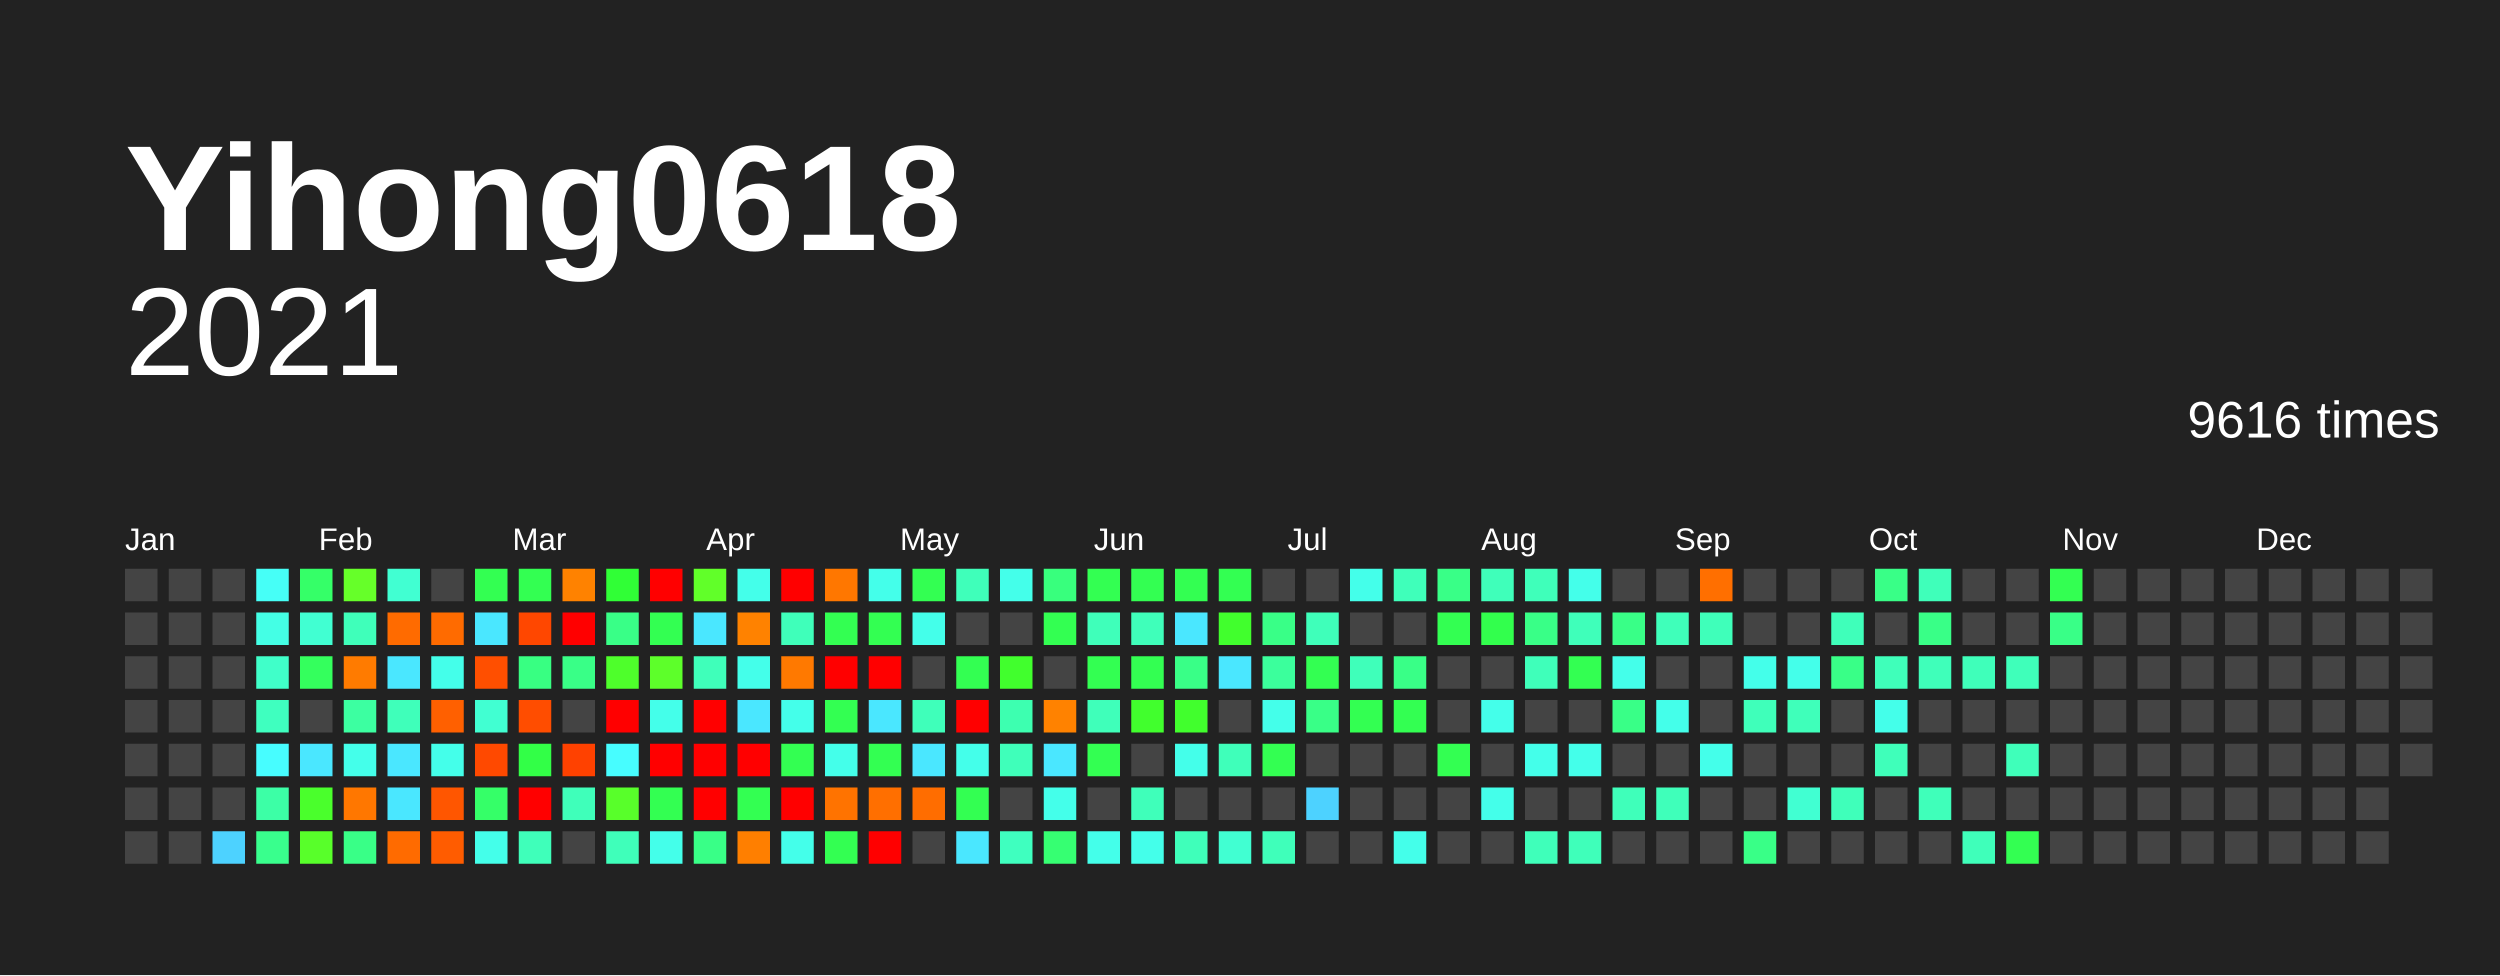
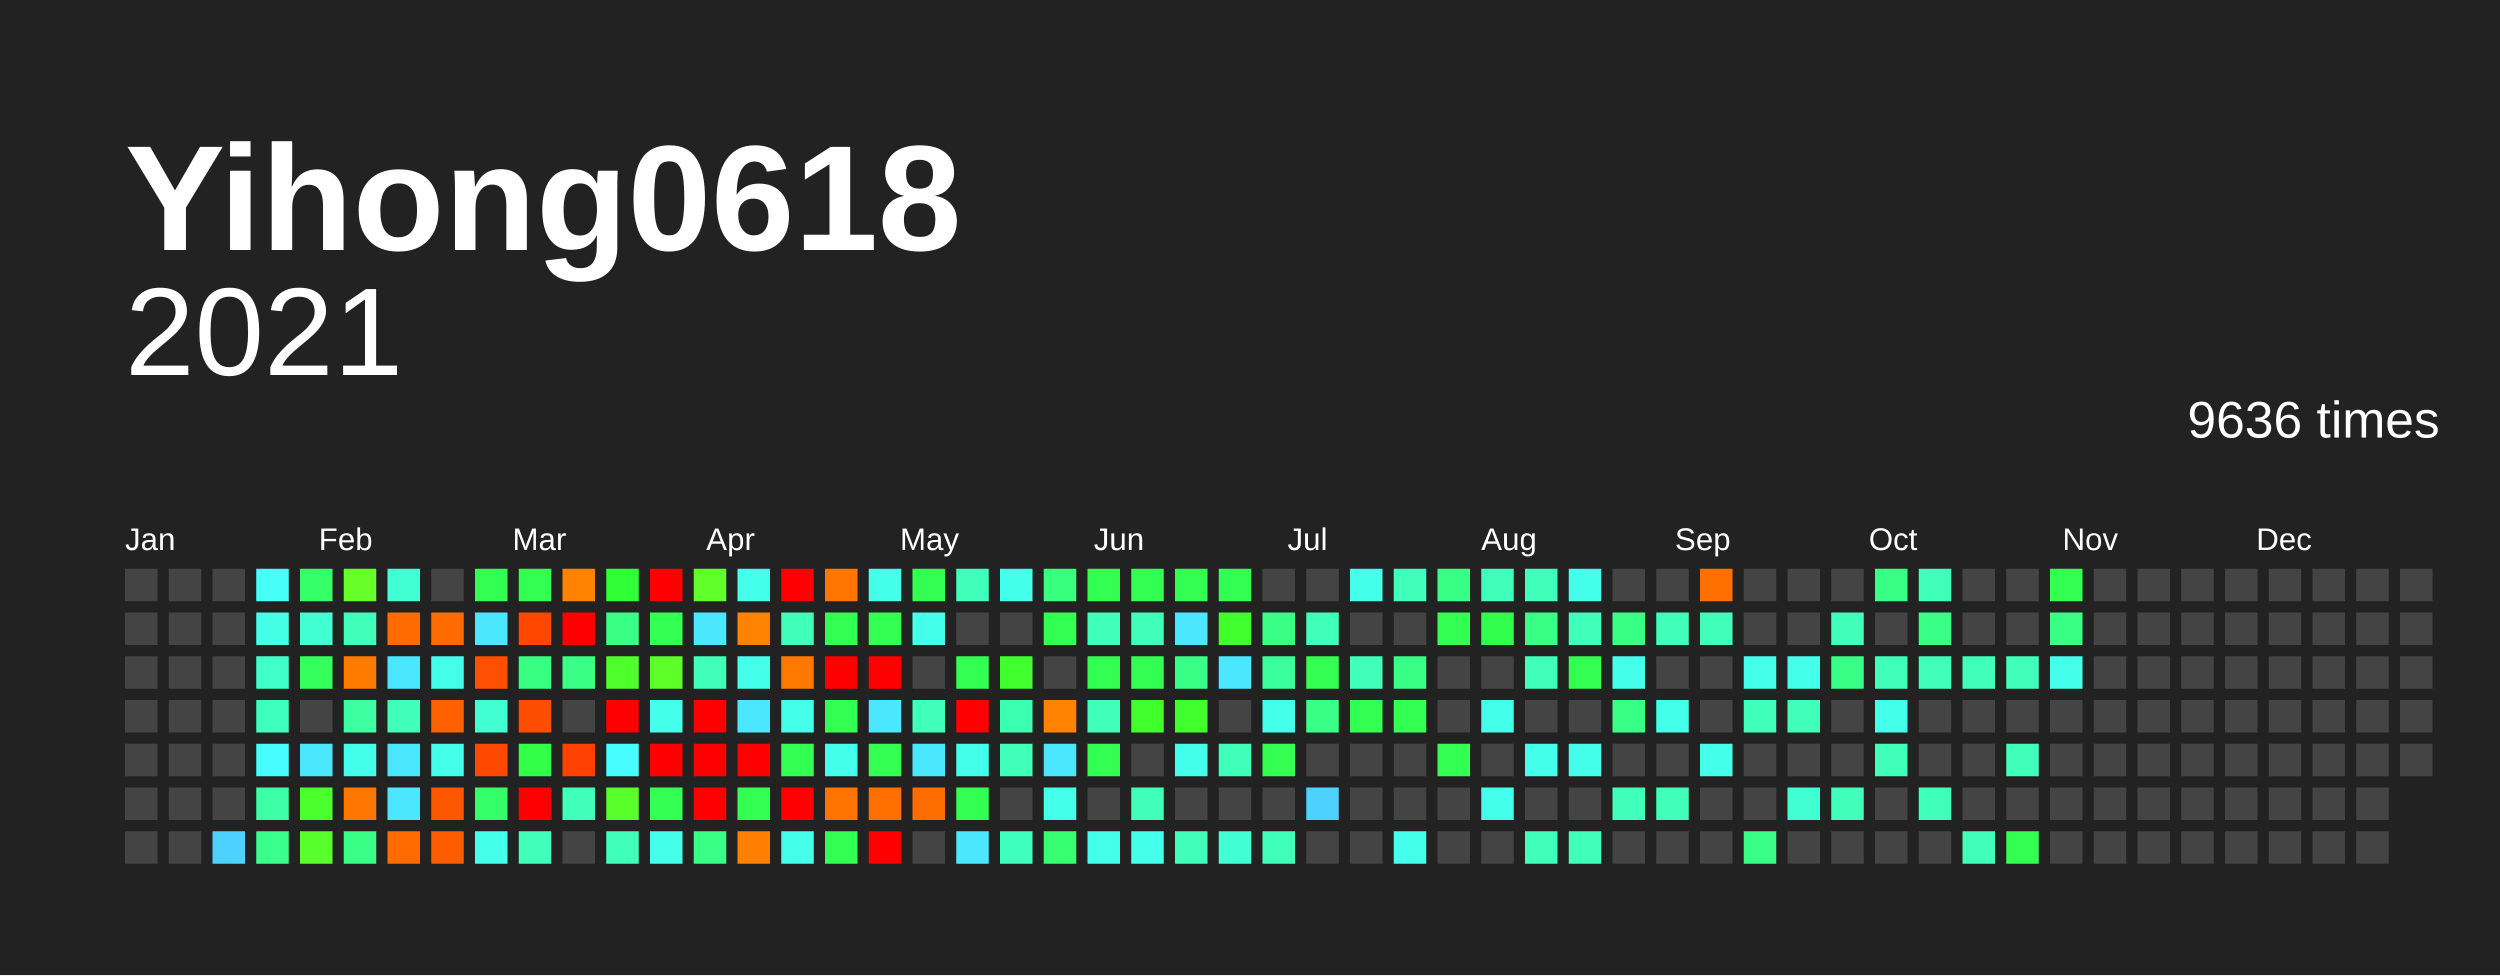
<svg xmlns="http://www.w3.org/2000/svg" baseProfile="full" height="78mm" version="1.1" viewBox="0,0,200,78" width="200mm">
  <defs />
  <rect fill="#222222" height="78" width="200" x="0" y="0" />
  <text fill="#FFFFFF" style="font-size:12px; font-family:Arial; font-weight:bold;" x="10" y="20">Yihong0618</text>
  <text alignment-baseline="hanging" fill="#FFFFFF" style="font-size:10.0px; font-family:Arial;" x="10" y="30">2021</text>
-   <text alignment-baseline="hanging" fill="#FFFFFF" style="font-size:4.125px; font-family:Arial;" x="175" y="35">9616 times</text>
+   <text alignment-baseline="hanging" fill="#FFFFFF" style="font-size:4.125px; font-family:Arial;" x="175" y="35">9636 times</text>
  <text fill="#FFFFFF" style="font-size:2.5px; font-family:Arial" x="10.0" y="44">Jan</text>
  <text fill="#FFFFFF" style="font-size:2.5px; font-family:Arial" x="25.5" y="44">Feb</text>
  <text fill="#FFFFFF" style="font-size:2.5px; font-family:Arial" x="41.0" y="44">Mar</text>
  <text fill="#FFFFFF" style="font-size:2.5px; font-family:Arial" x="56.5" y="44">Apr</text>
  <text fill="#FFFFFF" style="font-size:2.5px; font-family:Arial" x="72.0" y="44">May</text>
  <text fill="#FFFFFF" style="font-size:2.5px; font-family:Arial" x="87.5" y="44">Jun</text>
  <text fill="#FFFFFF" style="font-size:2.5px; font-family:Arial" x="103.0" y="44">Jul</text>
  <text fill="#FFFFFF" style="font-size:2.5px; font-family:Arial" x="118.5" y="44">Aug</text>
  <text fill="#FFFFFF" style="font-size:2.5px; font-family:Arial" x="134.0" y="44">Sep</text>
  <text fill="#FFFFFF" style="font-size:2.5px; font-family:Arial" x="149.5" y="44">Oct</text>
  <text fill="#FFFFFF" style="font-size:2.5px; font-family:Arial" x="165.0" y="44">Nov</text>
  <text fill="#FFFFFF" style="font-size:2.5px; font-family:Arial" x="180.5" y="44">Dec</text>
  <rect fill="#444444" height="2.6" width="2.6" x="10.0" y="45.5" />
  <rect fill="#444444" height="2.6" width="2.6" x="10.0" y="49.0" />
  <rect fill="#444444" height="2.6" width="2.6" x="10.0" y="52.5" />
  <rect fill="#444444" height="2.6" width="2.6" x="10.0" y="56.0" />
  <rect fill="#444444" height="2.6" width="2.6" x="10.0" y="59.5" />
  <rect fill="#444444" height="2.6" width="2.6" x="10.0" y="63.0" />
  <rect fill="#444444" height="2.6" width="2.6" x="10.0" y="66.5" />
  <rect fill="#444444" height="2.6" width="2.6" x="13.5" y="45.5" />
  <rect fill="#444444" height="2.6" width="2.6" x="13.5" y="49.0" />
  <rect fill="#444444" height="2.6" width="2.6" x="13.5" y="52.5" />
  <rect fill="#444444" height="2.6" width="2.6" x="13.5" y="56.0" />
  <rect fill="#444444" height="2.6" width="2.6" x="13.5" y="59.5" />
  <rect fill="#444444" height="2.6" width="2.6" x="13.5" y="63.0" />
  <rect fill="#444444" height="2.6" width="2.6" x="13.5" y="66.5" />
  <rect fill="#444444" height="2.6" width="2.6" x="17.0" y="45.5" />
  <rect fill="#444444" height="2.6" width="2.6" x="17.0" y="49.0" />
  <rect fill="#444444" height="2.6" width="2.6" x="17.0" y="52.5" />
  <rect fill="#444444" height="2.6" width="2.6" x="17.0" y="56.0" />
  <rect fill="#444444" height="2.6" width="2.6" x="17.0" y="59.5" />
  <rect fill="#444444" height="2.6" width="2.6" x="17.0" y="63.0" />
  <rect fill="#4dd2ff" height="2.6" width="2.6" x="17.0" y="66.5" />
  <rect fill="#46fff7" height="2.6" width="2.6" x="20.5" y="45.5" />
  <rect fill="#44ffe5" height="2.6" width="2.6" x="20.5" y="49.0" />
  <rect fill="#40ffc9" height="2.6" width="2.6" x="20.5" y="52.5" />
  <rect fill="#3fffbf" height="2.6" width="2.6" x="20.5" y="56.0" />
  <rect fill="#47fdff" height="2.6" width="2.6" x="20.5" y="59.5" />
  <rect fill="#3cffa6" height="2.6" width="2.6" x="20.5" y="63.0" />
  <rect fill="#39ff8d" height="2.6" width="2.6" x="20.5" y="66.5" />
  <rect fill="#35ff68" height="2.6" width="2.6" x="24.0" y="45.5" />
  <rect fill="#41ffd2" height="2.6" width="2.6" x="24.0" y="49.0" />
  <rect fill="#34ff5d" height="2.6" width="2.6" x="24.0" y="52.5" />
  <rect fill="#444444" height="2.6" width="2.6" x="24.0" y="56.0" />
  <rect fill="#4ae7ff" height="2.6" width="2.6" x="24.0" y="59.5" />
  <rect fill="#4aff2c" height="2.6" width="2.6" x="24.0" y="63.0" />
  <rect fill="#58ff2a" height="2.6" width="2.6" x="24.0" y="66.5" />
  <rect fill="#66ff29" height="2.6" width="2.6" x="27.5" y="45.5" />
  <rect fill="#3fffba" height="2.6" width="2.6" x="27.5" y="49.0" />
  <rect fill="#ff7b00" height="2.6" width="2.6" x="27.5" y="52.5" />
  <rect fill="#3cffa1" height="2.6" width="2.6" x="27.5" y="56.0" />
  <rect fill="#44ffea" height="2.6" width="2.6" x="27.5" y="59.5" />
  <rect fill="#ff7700" height="2.6" width="2.6" x="27.5" y="63.0" />
  <rect fill="#39ff87" height="2.6" width="2.6" x="27.5" y="66.5" />
  <rect fill="#41ffd2" height="2.6" width="2.6" x="31.0" y="45.5" />
  <rect fill="#ff6b00" height="2.6" width="2.6" x="31.0" y="49.0" />
  <rect fill="#4ae7ff" height="2.6" width="2.6" x="31.0" y="52.5" />
  <rect fill="#3fffba" height="2.6" width="2.6" x="31.0" y="56.0" />
  <rect fill="#4ae7ff" height="2.6" width="2.6" x="31.0" y="59.5" />
  <rect fill="#4ae7ff" height="2.6" width="2.6" x="31.0" y="63.0" />
  <rect fill="#ff6b00" height="2.6" width="2.6" x="31.0" y="66.5" />
  <rect fill="#444444" height="2.6" width="2.6" x="34.5" y="45.5" />
  <rect fill="#ff6b00" height="2.6" width="2.6" x="34.5" y="49.0" />
  <rect fill="#44ffea" height="2.6" width="2.6" x="34.5" y="52.5" />
  <rect fill="#ff6000" height="2.6" width="2.6" x="34.5" y="56.0" />
  <rect fill="#44ffea" height="2.6" width="2.6" x="34.5" y="59.5" />
  <rect fill="#ff5600" height="2.6" width="2.6" x="34.5" y="63.0" />
  <rect fill="#ff5c00" height="2.6" width="2.6" x="34.5" y="66.5" />
  <rect fill="#33ff52" height="2.6" width="2.6" x="38.0" y="45.5" />
  <rect fill="#4ae7ff" height="2.6" width="2.6" x="38.0" y="49.0" />
  <rect fill="#ff4f00" height="2.6" width="2.6" x="38.0" y="52.5" />
  <rect fill="#41ffd2" height="2.6" width="2.6" x="38.0" y="56.0" />
  <rect fill="#ff4900" height="2.6" width="2.6" x="38.0" y="59.5" />
  <rect fill="#35ff68" height="2.6" width="2.6" x="38.0" y="63.0" />
  <rect fill="#44ffea" height="2.6" width="2.6" x="38.0" y="66.5" />
  <rect fill="#33ff52" height="2.6" width="2.6" x="41.5" y="45.5" />
  <rect fill="#ff4700" height="2.6" width="2.6" x="41.5" y="49.0" />
  <rect fill="#38ff82" height="2.6" width="2.6" x="41.5" y="52.5" />
  <rect fill="#ff4d00" height="2.6" width="2.6" x="41.5" y="56.0" />
  <rect fill="#32ff47" height="2.6" width="2.6" x="41.5" y="59.5" />
  <rect fill="red" height="2.6" width="2.6" x="41.5" y="63.0" />
  <rect fill="#3fffba" height="2.6" width="2.6" x="41.5" y="66.5" />
  <rect fill="#ff8200" height="2.6" width="2.6" x="45.0" y="45.5" />
  <rect fill="red" height="2.6" width="2.6" x="45.0" y="49.0" />
  <rect fill="#39ff87" height="2.6" width="2.6" x="45.0" y="52.5" />
  <rect fill="#444444" height="2.6" width="2.6" x="45.0" y="56.0" />
  <rect fill="#ff4100" height="2.6" width="2.6" x="45.0" y="59.5" />
  <rect fill="#3fffba" height="2.6" width="2.6" x="45.0" y="63.0" />
  <rect fill="#444444" height="2.6" width="2.6" x="45.0" y="66.5" />
  <rect fill="#30ff36" height="2.6" width="2.6" x="48.5" y="45.5" />
  <rect fill="#39ff87" height="2.6" width="2.6" x="48.5" y="49.0" />
  <rect fill="#4eff2b" height="2.6" width="2.6" x="48.5" y="52.5" />
  <rect fill="red" height="2.6" width="2.6" x="48.5" y="56.0" />
  <rect fill="#47fdff" height="2.6" width="2.6" x="48.5" y="59.5" />
  <rect fill="#58ff2a" height="2.6" width="2.6" x="48.5" y="63.0" />
  <rect fill="#3fffba" height="2.6" width="2.6" x="48.5" y="66.5" />
  <rect fill="red" height="2.6" width="2.6" x="52.0" y="45.5" />
  <rect fill="#33ff52" height="2.6" width="2.6" x="52.0" y="49.0" />
  <rect fill="#5dff2a" height="2.6" width="2.6" x="52.0" y="52.5" />
  <rect fill="#44ffea" height="2.6" width="2.6" x="52.0" y="56.0" />
  <rect fill="red" height="2.6" width="2.6" x="52.0" y="59.5" />
  <rect fill="#33ff52" height="2.6" width="2.6" x="52.0" y="63.0" />
  <rect fill="#44ffea" height="2.6" width="2.6" x="52.0" y="66.5" />
  <rect fill="#61ff29" height="2.6" width="2.6" x="55.5" y="45.5" />
  <rect fill="#4ae7ff" height="2.6" width="2.6" x="55.5" y="49.0" />
  <rect fill="#3fffba" height="2.6" width="2.6" x="55.5" y="52.5" />
  <rect fill="red" height="2.6" width="2.6" x="55.5" y="56.0" />
  <rect fill="red" height="2.6" width="2.6" x="55.5" y="59.5" />
  <rect fill="red" height="2.6" width="2.6" x="55.5" y="63.0" />
  <rect fill="#39ff87" height="2.6" width="2.6" x="55.5" y="66.5" />
  <rect fill="#44ffea" height="2.6" width="2.6" x="59.0" y="45.5" />
  <rect fill="#ff8200" height="2.6" width="2.6" x="59.0" y="49.0" />
  <rect fill="#44ffea" height="2.6" width="2.6" x="59.0" y="52.5" />
  <rect fill="#4ae7ff" height="2.6" width="2.6" x="59.0" y="56.0" />
  <rect fill="red" height="2.6" width="2.6" x="59.0" y="59.5" />
  <rect fill="#33ff52" height="2.6" width="2.6" x="59.0" y="63.0" />
  <rect fill="#ff7f00" height="2.6" width="2.6" x="59.0" y="66.5" />
  <rect fill="red" height="2.6" width="2.6" x="62.5" y="45.5" />
  <rect fill="#3fffba" height="2.6" width="2.6" x="62.5" y="49.0" />
  <rect fill="#ff7900" height="2.6" width="2.6" x="62.5" y="52.5" />
  <rect fill="#44ffea" height="2.6" width="2.6" x="62.5" y="56.0" />
  <rect fill="#33ff52" height="2.6" width="2.6" x="62.5" y="59.5" />
  <rect fill="red" height="2.6" width="2.6" x="62.5" y="63.0" />
  <rect fill="#44ffea" height="2.6" width="2.6" x="62.5" y="66.5" />
  <rect fill="#ff7700" height="2.6" width="2.6" x="66.0" y="45.5" />
  <rect fill="#33ff52" height="2.6" width="2.6" x="66.0" y="49.0" />
  <rect fill="red" height="2.6" width="2.6" x="66.0" y="52.5" />
  <rect fill="#33ff52" height="2.6" width="2.6" x="66.0" y="56.0" />
  <rect fill="#44ffea" height="2.6" width="2.6" x="66.0" y="59.5" />
  <rect fill="#ff7300" height="2.6" width="2.6" x="66.0" y="63.0" />
  <rect fill="#33ff52" height="2.6" width="2.6" x="66.0" y="66.5" />
  <rect fill="#44ffea" height="2.6" width="2.6" x="69.5" y="45.5" />
  <rect fill="#33ff52" height="2.6" width="2.6" x="69.5" y="49.0" />
  <rect fill="red" height="2.6" width="2.6" x="69.5" y="52.5" />
  <rect fill="#4ae7ff" height="2.6" width="2.6" x="69.5" y="56.0" />
  <rect fill="#33ff52" height="2.6" width="2.6" x="69.5" y="59.5" />
  <rect fill="#ff6f00" height="2.6" width="2.6" x="69.5" y="63.0" />
  <rect fill="red" height="2.6" width="2.6" x="69.5" y="66.5" />
  <rect fill="#33ff52" height="2.6" width="2.6" x="73.0" y="45.5" />
  <rect fill="#44ffea" height="2.6" width="2.6" x="73.0" y="49.0" />
  <rect fill="#444444" height="2.6" width="2.6" x="73.0" y="52.5" />
  <rect fill="#3fffba" height="2.6" width="2.6" x="73.0" y="56.0" />
  <rect fill="#4ae7ff" height="2.6" width="2.6" x="73.0" y="59.5" />
  <rect fill="#ff6d00" height="2.6" width="2.6" x="73.0" y="63.0" />
  <rect fill="#444444" height="2.6" width="2.6" x="73.0" y="66.5" />
  <rect fill="#3fffba" height="2.6" width="2.6" x="76.5" y="45.5" />
  <rect fill="#444444" height="2.6" width="2.6" x="76.5" y="49.0" />
  <rect fill="#33ff52" height="2.6" width="2.6" x="76.5" y="52.5" />
  <rect fill="red" height="2.6" width="2.6" x="76.5" y="56.0" />
  <rect fill="#44ffea" height="2.6" width="2.6" x="76.5" y="59.5" />
  <rect fill="#33ff52" height="2.6" width="2.6" x="76.5" y="63.0" />
  <rect fill="#4ae7ff" height="2.6" width="2.6" x="76.5" y="66.5" />
  <rect fill="#44ffea" height="2.6" width="2.6" x="80.0" y="45.5" />
  <rect fill="#444444" height="2.6" width="2.6" x="80.0" y="49.0" />
  <rect fill="#41ff2d" height="2.6" width="2.6" x="80.0" y="52.5" />
  <rect fill="#3dffb0" height="2.6" width="2.6" x="80.0" y="56.0" />
  <rect fill="#3fffba" height="2.6" width="2.6" x="80.0" y="59.5" />
  <rect fill="#444444" height="2.6" width="2.6" x="80.0" y="63.0" />
  <rect fill="#3fffbf" height="2.6" width="2.6" x="80.0" y="66.5" />
  <rect fill="#38ff7d" height="2.6" width="2.6" x="83.5" y="45.5" />
  <rect fill="#33ff52" height="2.6" width="2.6" x="83.5" y="49.0" />
  <rect fill="#444444" height="2.6" width="2.6" x="83.5" y="52.5" />
  <rect fill="#ff8200" height="2.6" width="2.6" x="83.5" y="56.0" />
  <rect fill="#4ae7ff" height="2.6" width="2.6" x="83.5" y="59.5" />
  <rect fill="#44ffea" height="2.6" width="2.6" x="83.5" y="63.0" />
  <rect fill="#36ff72" height="2.6" width="2.6" x="83.5" y="66.5" />
  <rect fill="#33ff52" height="2.6" width="2.6" x="87.0" y="45.5" />
  <rect fill="#3fffba" height="2.6" width="2.6" x="87.0" y="49.0" />
  <rect fill="#33ff52" height="2.6" width="2.6" x="87.0" y="52.5" />
  <rect fill="#3fffba" height="2.6" width="2.6" x="87.0" y="56.0" />
  <rect fill="#33ff52" height="2.6" width="2.6" x="87.0" y="59.5" />
  <rect fill="#444444" height="2.6" width="2.6" x="87.0" y="63.0" />
  <rect fill="#44ffea" height="2.6" width="2.6" x="87.0" y="66.5" />
  <rect fill="#33ff52" height="2.6" width="2.6" x="90.5" y="45.5" />
  <rect fill="#3fffba" height="2.6" width="2.6" x="90.5" y="49.0" />
  <rect fill="#33ff52" height="2.6" width="2.6" x="90.5" y="52.5" />
  <rect fill="#41ff2d" height="2.6" width="2.6" x="90.5" y="56.0" />
  <rect fill="#444444" height="2.6" width="2.6" x="90.5" y="59.5" />
  <rect fill="#3fffba" height="2.6" width="2.6" x="90.5" y="63.0" />
  <rect fill="#44ffea" height="2.6" width="2.6" x="90.5" y="66.5" />
  <rect fill="#33ff52" height="2.6" width="2.6" x="94.0" y="45.5" />
  <rect fill="#4ae7ff" height="2.6" width="2.6" x="94.0" y="49.0" />
  <rect fill="#39ff87" height="2.6" width="2.6" x="94.0" y="52.5" />
  <rect fill="#41ff2d" height="2.6" width="2.6" x="94.0" y="56.0" />
  <rect fill="#44ffea" height="2.6" width="2.6" x="94.0" y="59.5" />
  <rect fill="#444444" height="2.6" width="2.6" x="94.0" y="63.0" />
  <rect fill="#3fffba" height="2.6" width="2.6" x="94.0" y="66.5" />
  <rect fill="#33ff52" height="2.6" width="2.6" x="97.5" y="45.5" />
  <rect fill="#41ff2d" height="2.6" width="2.6" x="97.5" y="49.0" />
  <rect fill="#4ae7ff" height="2.6" width="2.6" x="97.5" y="52.5" />
  <rect fill="#444444" height="2.6" width="2.6" x="97.5" y="56.0" />
  <rect fill="#3fffba" height="2.6" width="2.6" x="97.5" y="59.5" />
  <rect fill="#444444" height="2.6" width="2.6" x="97.5" y="63.0" />
  <rect fill="#41ffd2" height="2.6" width="2.6" x="97.5" y="66.5" />
  <rect fill="#444444" height="2.6" width="2.6" x="101.0" y="45.5" />
  <rect fill="#39ff87" height="2.6" width="2.6" x="101.0" y="49.0" />
  <rect fill="#3bff9c" height="2.6" width="2.6" x="101.0" y="52.5" />
  <rect fill="#44ffea" height="2.6" width="2.6" x="101.0" y="56.0" />
  <rect fill="#33ff52" height="2.6" width="2.6" x="101.0" y="59.5" />
  <rect fill="#444444" height="2.6" width="2.6" x="101.0" y="63.0" />
  <rect fill="#3fffba" height="2.6" width="2.6" x="101.0" y="66.5" />
  <rect fill="#444444" height="2.6" width="2.6" x="104.5" y="45.5" />
  <rect fill="#3fffba" height="2.6" width="2.6" x="104.5" y="49.0" />
  <rect fill="#33ff52" height="2.6" width="2.6" x="104.5" y="52.5" />
  <rect fill="#39ff87" height="2.6" width="2.6" x="104.5" y="56.0" />
  <rect fill="#444444" height="2.6" width="2.6" x="104.5" y="59.5" />
  <rect fill="#4dd2ff" height="2.6" width="2.6" x="104.5" y="63.0" />
  <rect fill="#444444" height="2.6" width="2.6" x="104.5" y="66.5" />
  <rect fill="#44ffea" height="2.6" width="2.6" x="108.0" y="45.5" />
  <rect fill="#444444" height="2.6" width="2.6" x="108.0" y="49.0" />
  <rect fill="#3fffba" height="2.6" width="2.6" x="108.0" y="52.5" />
  <rect fill="#33ff52" height="2.6" width="2.6" x="108.0" y="56.0" />
  <rect fill="#444444" height="2.6" width="2.6" x="108.0" y="59.5" />
  <rect fill="#444444" height="2.6" width="2.6" x="108.0" y="63.0" />
  <rect fill="#444444" height="2.6" width="2.6" x="108.0" y="66.5" />
  <rect fill="#3fffba" height="2.6" width="2.6" x="111.5" y="45.5" />
  <rect fill="#444444" height="2.6" width="2.6" x="111.5" y="49.0" />
  <rect fill="#39ff87" height="2.6" width="2.6" x="111.5" y="52.5" />
  <rect fill="#33ff52" height="2.6" width="2.6" x="111.5" y="56.0" />
  <rect fill="#444444" height="2.6" width="2.6" x="111.5" y="59.5" />
  <rect fill="#444444" height="2.6" width="2.6" x="111.5" y="63.0" />
  <rect fill="#44ffea" height="2.6" width="2.6" x="111.5" y="66.5" />
  <rect fill="#39ff87" height="2.6" width="2.6" x="115.0" y="45.5" />
  <rect fill="#33ff52" height="2.6" width="2.6" x="115.0" y="49.0" />
  <rect fill="#444444" height="2.6" width="2.6" x="115.0" y="52.5" />
  <rect fill="#444444" height="2.6" width="2.6" x="115.0" y="56.0" />
  <rect fill="#33ff52" height="2.6" width="2.6" x="115.0" y="59.5" />
  <rect fill="#444444" height="2.6" width="2.6" x="115.0" y="63.0" />
  <rect fill="#444444" height="2.6" width="2.6" x="115.0" y="66.5" />
  <rect fill="#3fffba" height="2.6" width="2.6" x="118.5" y="45.5" />
  <rect fill="#32ff4d" height="2.6" width="2.6" x="118.5" y="49.0" />
  <rect fill="#444444" height="2.6" width="2.6" x="118.5" y="52.5" />
  <rect fill="#44ffea" height="2.6" width="2.6" x="118.5" y="56.0" />
  <rect fill="#444444" height="2.6" width="2.6" x="118.5" y="59.5" />
  <rect fill="#44ffea" height="2.6" width="2.6" x="118.5" y="63.0" />
  <rect fill="#444444" height="2.6" width="2.6" x="118.5" y="66.5" />
  <rect fill="#3fffba" height="2.6" width="2.6" x="122.0" y="45.5" />
  <rect fill="#39ff87" height="2.6" width="2.6" x="122.0" y="49.0" />
  <rect fill="#3fffba" height="2.6" width="2.6" x="122.0" y="52.5" />
  <rect fill="#444444" height="2.6" width="2.6" x="122.0" y="56.0" />
  <rect fill="#44ffea" height="2.6" width="2.6" x="122.0" y="59.5" />
  <rect fill="#444444" height="2.6" width="2.6" x="122.0" y="63.0" />
  <rect fill="#3fffba" height="2.6" width="2.6" x="122.0" y="66.5" />
  <rect fill="#44ffea" height="2.6" width="2.6" x="125.5" y="45.5" />
  <rect fill="#3fffba" height="2.6" width="2.6" x="125.5" y="49.0" />
  <rect fill="#33ff52" height="2.6" width="2.6" x="125.5" y="52.5" />
  <rect fill="#444444" height="2.6" width="2.6" x="125.5" y="56.0" />
  <rect fill="#44ffea" height="2.6" width="2.6" x="125.5" y="59.5" />
  <rect fill="#444444" height="2.6" width="2.6" x="125.5" y="63.0" />
  <rect fill="#3fffba" height="2.6" width="2.6" x="125.5" y="66.5" />
  <rect fill="#444444" height="2.6" width="2.6" x="129.0" y="45.5" />
  <rect fill="#39ff87" height="2.6" width="2.6" x="129.0" y="49.0" />
  <rect fill="#44ffea" height="2.6" width="2.6" x="129.0" y="52.5" />
  <rect fill="#39ff87" height="2.6" width="2.6" x="129.0" y="56.0" />
  <rect fill="#444444" height="2.6" width="2.6" x="129.0" y="59.5" />
  <rect fill="#3fffba" height="2.6" width="2.6" x="129.0" y="63.0" />
  <rect fill="#444444" height="2.6" width="2.6" x="129.0" y="66.5" />
  <rect fill="#444444" height="2.6" width="2.6" x="132.5" y="45.5" />
  <rect fill="#3fffba" height="2.6" width="2.6" x="132.5" y="49.0" />
  <rect fill="#444444" height="2.6" width="2.6" x="132.5" y="52.5" />
  <rect fill="#44ffea" height="2.6" width="2.6" x="132.5" y="56.0" />
  <rect fill="#444444" height="2.6" width="2.6" x="132.5" y="59.5" />
  <rect fill="#3fffba" height="2.6" width="2.6" x="132.5" y="63.0" />
  <rect fill="#444444" height="2.6" width="2.6" x="132.5" y="66.5" />
  <rect fill="#ff6f00" height="2.6" width="2.6" x="136.0" y="45.5" />
  <rect fill="#3fffba" height="2.6" width="2.6" x="136.0" y="49.0" />
  <rect fill="#444444" height="2.6" width="2.6" x="136.0" y="52.5" />
  <rect fill="#444444" height="2.6" width="2.6" x="136.0" y="56.0" />
  <rect fill="#44ffea" height="2.6" width="2.6" x="136.0" y="59.5" />
  <rect fill="#444444" height="2.6" width="2.6" x="136.0" y="63.0" />
  <rect fill="#444444" height="2.6" width="2.6" x="136.0" y="66.5" />
  <rect fill="#444444" height="2.6" width="2.6" x="139.5" y="45.5" />
  <rect fill="#444444" height="2.6" width="2.6" x="139.5" y="49.0" />
  <rect fill="#44ffea" height="2.6" width="2.6" x="139.5" y="52.5" />
  <rect fill="#3fffba" height="2.6" width="2.6" x="139.5" y="56.0" />
  <rect fill="#444444" height="2.6" width="2.6" x="139.5" y="59.5" />
  <rect fill="#444444" height="2.6" width="2.6" x="139.5" y="63.0" />
  <rect fill="#39ff87" height="2.6" width="2.6" x="139.5" y="66.5" />
  <rect fill="#444444" height="2.6" width="2.6" x="143.0" y="45.5" />
  <rect fill="#444444" height="2.6" width="2.6" x="143.0" y="49.0" />
  <rect fill="#44ffea" height="2.6" width="2.6" x="143.0" y="52.5" />
  <rect fill="#3fffba" height="2.6" width="2.6" x="143.0" y="56.0" />
  <rect fill="#444444" height="2.6" width="2.6" x="143.0" y="59.5" />
  <rect fill="#41ffd2" height="2.6" width="2.6" x="143.0" y="63.0" />
  <rect fill="#444444" height="2.6" width="2.6" x="143.0" y="66.5" />
  <rect fill="#444444" height="2.6" width="2.6" x="146.5" y="45.5" />
  <rect fill="#3fffba" height="2.6" width="2.6" x="146.5" y="49.0" />
  <rect fill="#39ff87" height="2.6" width="2.6" x="146.5" y="52.5" />
  <rect fill="#444444" height="2.6" width="2.6" x="146.5" y="56.0" />
  <rect fill="#444444" height="2.6" width="2.6" x="146.5" y="59.5" />
  <rect fill="#3fffba" height="2.6" width="2.6" x="146.5" y="63.0" />
  <rect fill="#444444" height="2.6" width="2.6" x="146.5" y="66.5" />
  <rect fill="#39ff87" height="2.6" width="2.6" x="150.0" y="45.5" />
  <rect fill="#444444" height="2.6" width="2.6" x="150.0" y="49.0" />
  <rect fill="#3fffba" height="2.6" width="2.6" x="150.0" y="52.5" />
  <rect fill="#44ffea" height="2.6" width="2.6" x="150.0" y="56.0" />
  <rect fill="#3fffba" height="2.6" width="2.6" x="150.0" y="59.5" />
  <rect fill="#444444" height="2.6" width="2.6" x="150.0" y="63.0" />
  <rect fill="#444444" height="2.6" width="2.6" x="150.0" y="66.5" />
  <rect fill="#3fffba" height="2.6" width="2.6" x="153.5" y="45.5" />
  <rect fill="#39ff87" height="2.6" width="2.6" x="153.5" y="49.0" />
  <rect fill="#3fffba" height="2.6" width="2.6" x="153.5" y="52.5" />
  <rect fill="#444444" height="2.6" width="2.6" x="153.5" y="56.0" />
  <rect fill="#444444" height="2.6" width="2.6" x="153.5" y="59.5" />
  <rect fill="#3fffba" height="2.6" width="2.6" x="153.5" y="63.0" />
  <rect fill="#444444" height="2.6" width="2.6" x="153.5" y="66.5" />
  <rect fill="#444444" height="2.6" width="2.6" x="157.0" y="45.5" />
  <rect fill="#444444" height="2.6" width="2.6" x="157.0" y="49.0" />
  <rect fill="#3fffba" height="2.6" width="2.6" x="157.0" y="52.5" />
  <rect fill="#444444" height="2.6" width="2.6" x="157.0" y="56.0" />
  <rect fill="#444444" height="2.6" width="2.6" x="157.0" y="59.5" />
  <rect fill="#444444" height="2.6" width="2.6" x="157.0" y="63.0" />
  <rect fill="#3fffba" height="2.6" width="2.6" x="157.0" y="66.5" />
  <rect fill="#444444" height="2.6" width="2.6" x="160.5" y="45.5" />
  <rect fill="#444444" height="2.6" width="2.6" x="160.5" y="49.0" />
  <rect fill="#3fffba" height="2.6" width="2.6" x="160.5" y="52.5" />
  <rect fill="#444444" height="2.6" width="2.6" x="160.5" y="56.0" />
  <rect fill="#3fffba" height="2.6" width="2.6" x="160.5" y="59.5" />
  <rect fill="#444444" height="2.6" width="2.6" x="160.5" y="63.0" />
  <rect fill="#33ff52" height="2.6" width="2.6" x="160.5" y="66.5" />
  <rect fill="#33ff52" height="2.6" width="2.6" x="164.0" y="45.5" />
  <rect fill="#39ff87" height="2.6" width="2.6" x="164.0" y="49.0" />
-   <rect fill="#444444" height="2.6" width="2.6" x="164.0" y="52.5" />
+   <rect fill="#44ffea" height="2.6" width="2.6" x="164.0" y="52.5" />
  <rect fill="#444444" height="2.6" width="2.6" x="164.0" y="56.0" />
  <rect fill="#444444" height="2.6" width="2.6" x="164.0" y="59.5" />
  <rect fill="#444444" height="2.6" width="2.6" x="164.0" y="63.0" />
  <rect fill="#444444" height="2.6" width="2.6" x="164.0" y="66.5" />
  <rect fill="#444444" height="2.6" width="2.6" x="167.5" y="45.5" />
  <rect fill="#444444" height="2.6" width="2.6" x="167.5" y="49.0" />
  <rect fill="#444444" height="2.6" width="2.6" x="167.5" y="52.5" />
  <rect fill="#444444" height="2.6" width="2.6" x="167.5" y="56.0" />
  <rect fill="#444444" height="2.6" width="2.6" x="167.5" y="59.5" />
  <rect fill="#444444" height="2.6" width="2.6" x="167.5" y="63.0" />
  <rect fill="#444444" height="2.6" width="2.6" x="167.5" y="66.5" />
  <rect fill="#444444" height="2.6" width="2.6" x="171.0" y="45.5" />
  <rect fill="#444444" height="2.6" width="2.6" x="171.0" y="49.0" />
  <rect fill="#444444" height="2.6" width="2.6" x="171.0" y="52.5" />
  <rect fill="#444444" height="2.6" width="2.6" x="171.0" y="56.0" />
  <rect fill="#444444" height="2.6" width="2.6" x="171.0" y="59.5" />
  <rect fill="#444444" height="2.6" width="2.6" x="171.0" y="63.0" />
  <rect fill="#444444" height="2.6" width="2.6" x="171.0" y="66.5" />
  <rect fill="#444444" height="2.6" width="2.6" x="174.5" y="45.5" />
  <rect fill="#444444" height="2.6" width="2.6" x="174.5" y="49.0" />
  <rect fill="#444444" height="2.6" width="2.6" x="174.5" y="52.5" />
  <rect fill="#444444" height="2.6" width="2.6" x="174.5" y="56.0" />
  <rect fill="#444444" height="2.6" width="2.6" x="174.5" y="59.5" />
  <rect fill="#444444" height="2.6" width="2.6" x="174.5" y="63.0" />
  <rect fill="#444444" height="2.6" width="2.6" x="174.5" y="66.5" />
  <rect fill="#444444" height="2.6" width="2.6" x="178.0" y="45.5" />
  <rect fill="#444444" height="2.6" width="2.6" x="178.0" y="49.0" />
  <rect fill="#444444" height="2.6" width="2.6" x="178.0" y="52.5" />
  <rect fill="#444444" height="2.6" width="2.6" x="178.0" y="56.0" />
  <rect fill="#444444" height="2.6" width="2.6" x="178.0" y="59.5" />
  <rect fill="#444444" height="2.6" width="2.6" x="178.0" y="63.0" />
  <rect fill="#444444" height="2.6" width="2.6" x="178.0" y="66.5" />
  <rect fill="#444444" height="2.6" width="2.6" x="181.5" y="45.5" />
  <rect fill="#444444" height="2.6" width="2.6" x="181.5" y="49.0" />
  <rect fill="#444444" height="2.6" width="2.6" x="181.5" y="52.5" />
  <rect fill="#444444" height="2.6" width="2.6" x="181.5" y="56.0" />
  <rect fill="#444444" height="2.6" width="2.6" x="181.5" y="59.5" />
  <rect fill="#444444" height="2.6" width="2.6" x="181.5" y="63.0" />
  <rect fill="#444444" height="2.6" width="2.6" x="181.5" y="66.5" />
  <rect fill="#444444" height="2.6" width="2.6" x="185.0" y="45.5" />
  <rect fill="#444444" height="2.6" width="2.6" x="185.0" y="49.0" />
  <rect fill="#444444" height="2.6" width="2.6" x="185.0" y="52.5" />
  <rect fill="#444444" height="2.6" width="2.6" x="185.0" y="56.0" />
  <rect fill="#444444" height="2.6" width="2.6" x="185.0" y="59.5" />
  <rect fill="#444444" height="2.6" width="2.6" x="185.0" y="63.0" />
  <rect fill="#444444" height="2.6" width="2.6" x="185.0" y="66.5" />
  <rect fill="#444444" height="2.6" width="2.6" x="188.5" y="45.5" />
  <rect fill="#444444" height="2.6" width="2.6" x="188.5" y="49.0" />
  <rect fill="#444444" height="2.6" width="2.6" x="188.5" y="52.5" />
  <rect fill="#444444" height="2.6" width="2.6" x="188.5" y="56.0" />
  <rect fill="#444444" height="2.6" width="2.6" x="188.5" y="59.5" />
  <rect fill="#444444" height="2.6" width="2.6" x="188.5" y="63.0" />
  <rect fill="#444444" height="2.6" width="2.6" x="188.5" y="66.5" />
  <rect fill="#444444" height="2.6" width="2.6" x="192.0" y="45.5" />
  <rect fill="#444444" height="2.6" width="2.6" x="192.0" y="49.0" />
  <rect fill="#444444" height="2.6" width="2.6" x="192.0" y="52.5" />
  <rect fill="#444444" height="2.6" width="2.6" x="192.0" y="56.0" />
  <rect fill="#444444" height="2.6" width="2.6" x="192.0" y="59.5" />
</svg>
